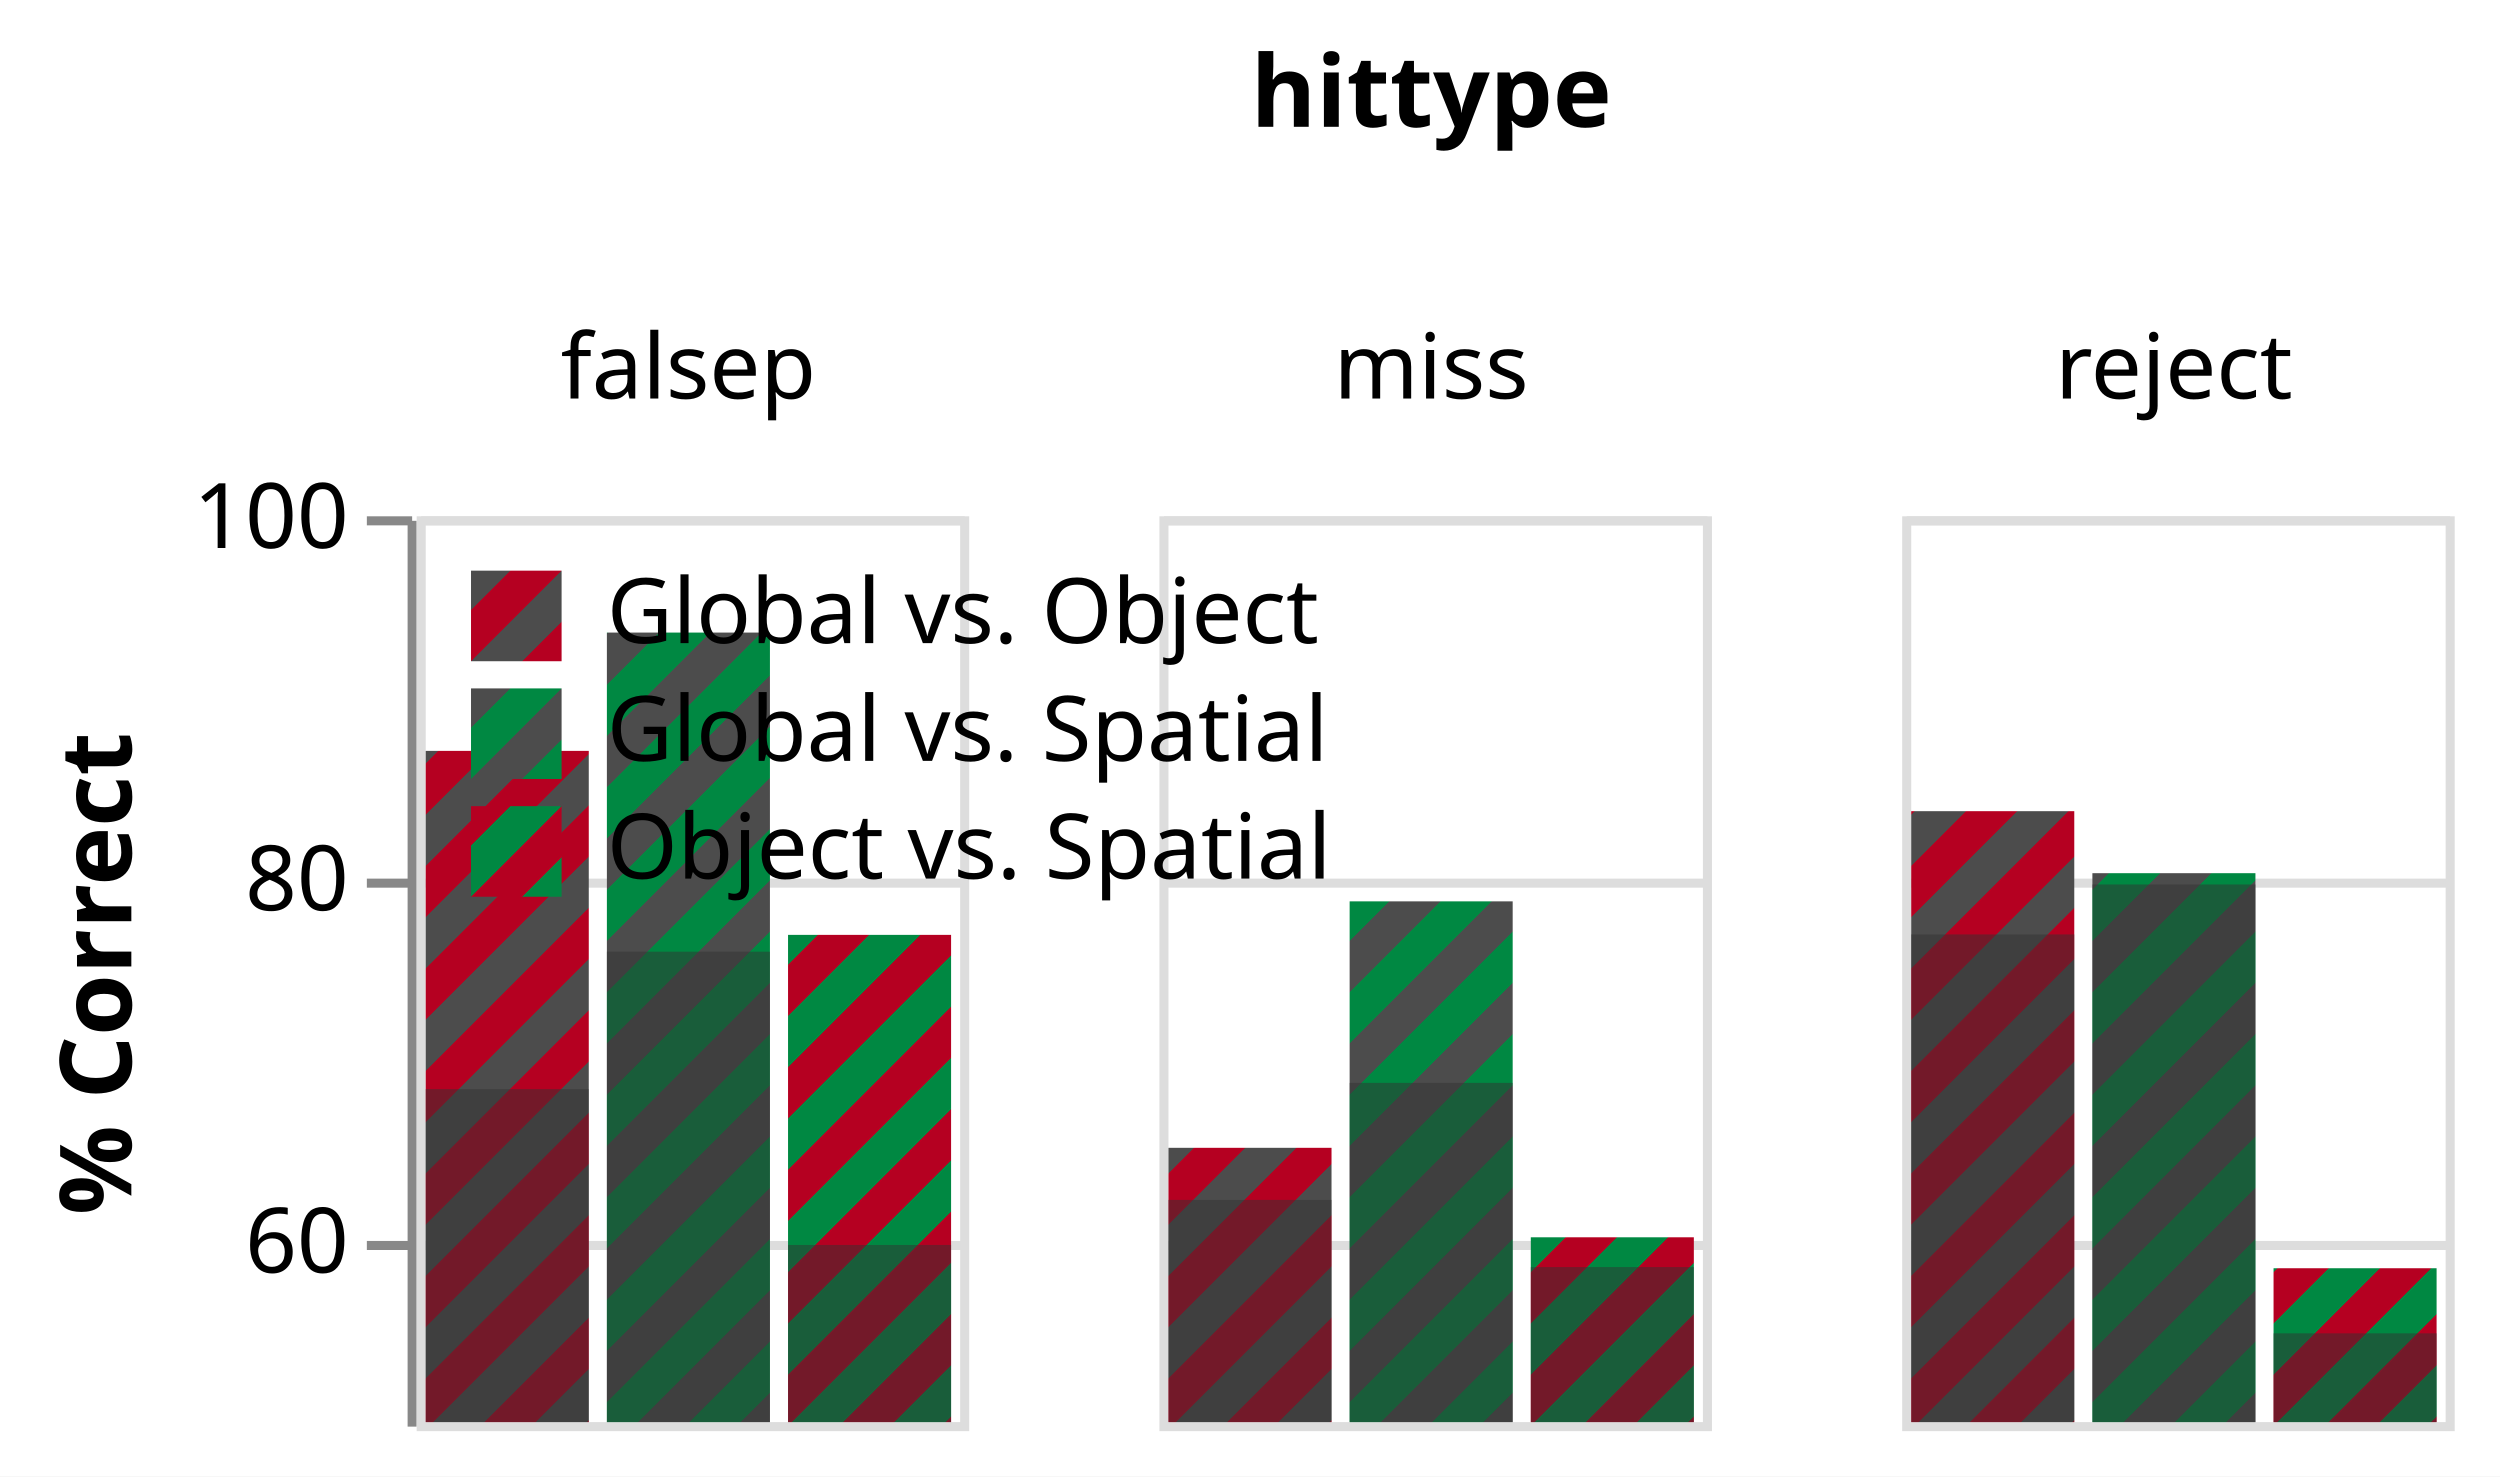
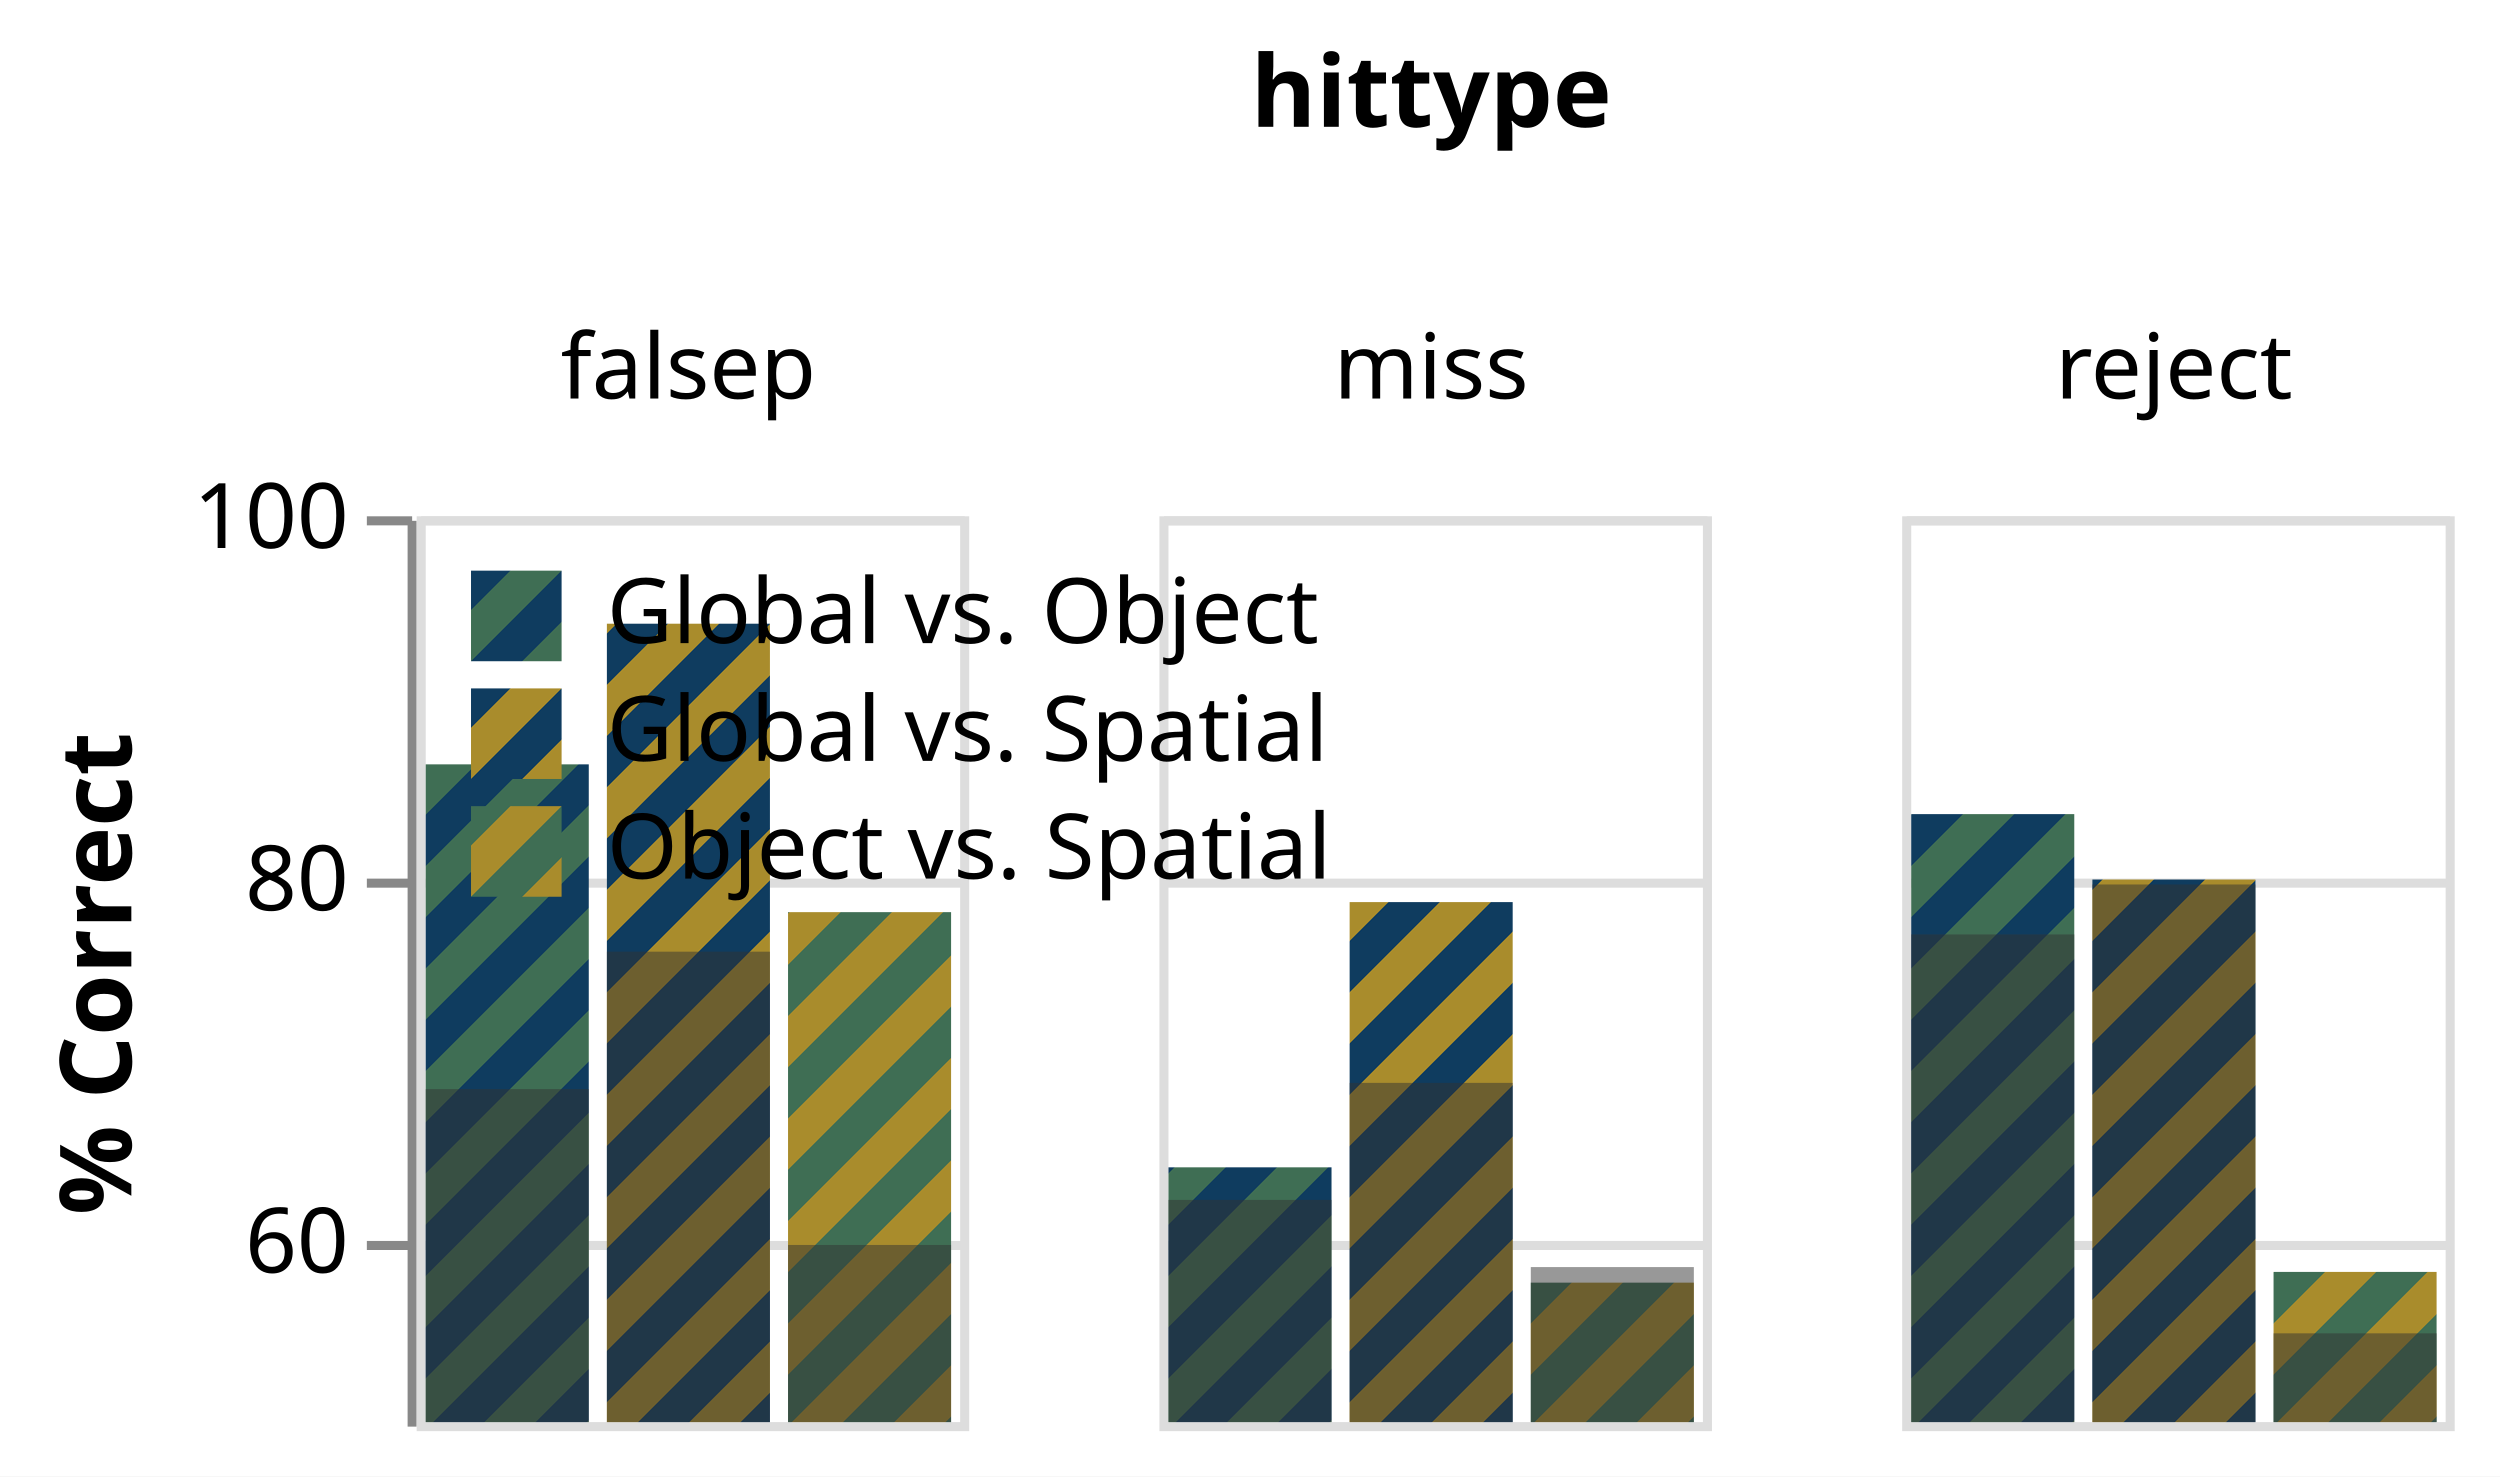
<svg xmlns="http://www.w3.org/2000/svg" class="marks" width="276" height="163" viewBox="0 0 276 163" version="1.1">
  <defs>
    <pattern id="mix2_3" x="0" y="0" width="8" height="8" patternUnits="userSpaceOnUse" patternTransform="rotate(45)">
-       <rect x="0" y="0" width="4" height="8" style="stroke:none;         fill:#B50021;" />
-       <rect x="4" y="0" width="4" height="8" style="stroke:none;         fill:#008842;" />
+       <rect x="0" y="0" width="4" height="8" style="stroke:none;         fill:#3F6E54;" />
+       <rect x="4" y="0" width="4" height="8" style="stroke:none;         fill:#A98C2C;" />
    </pattern>
    <pattern id="mix1_2" x="0" y="0" width="8" height="8" patternUnits="userSpaceOnUse" patternTransform="rotate(45)">
-       <rect x="0" y="0" width="4" height="8" style="stroke:none;         fill:#4C4C4C;" />
-       <rect x="4" y="0" width="4" height="8" style="stroke:none;         fill:#B50021;" />
+       <rect x="0" y="0" width="4" height="8" style="stroke:none;         fill:#0F3C5F;" />
+       <rect x="4" y="0" width="4" height="8" style="stroke:none;         fill:#3F6E54;" />
    </pattern>
    <pattern id="mix1_3" x="0" y="0" width="8" height="8" patternUnits="userSpaceOnUse" patternTransform="rotate(45)">
-       <rect x="0" y="0" width="4" height="8" style="stroke:none;         fill:#4C4C4C;" />
-       <rect x="4" y="0" width="4" height="8" style="stroke:none;         fill:#008842;" />
+       <rect x="0" y="0" width="4" height="8" style="stroke:none;         fill:#0F3C5F;" />
+       <rect x="4" y="0" width="4" height="8" style="stroke:none;         fill:#A98C2C;" />
    </pattern>
  </defs>
  <rect width="276" height="163" fill="white" />
  <g fill="none" stroke-miterlimit="10" transform="translate(46,57)">
    <g class="mark-group role-frame root" role="graphics-object" aria-roledescription="group mark container">
      <g transform="translate(0,0)">
        <path class="background" aria-hidden="true" d="M0,0h0v0h0Z" />
        <g>
          <g class="mark-group role-column-title column-title" role="graphics-object" aria-roledescription="group mark container">
            <g transform="translate(112,-31)">
              <path class="background" aria-hidden="true" d="M0,0h0v0h0Z" />
              <g>
                <g class="mark-group role-title">
                  <g transform="translate(0,-21)">
                    <path class="background" aria-hidden="true" d="M0,0h0v0h0Z" pointer-events="none" />
                    <g>
                      <g class="mark-text role-title-text" role="graphics-symbol" aria-roledescription="title" aria-label="Title text 'hittype'" pointer-events="none">
                        <text text-anchor="middle" transform="translate(0,9)" font-family="sans-serif" font-size="11px" font-weight="bold" fill="#000" opacity="1">hittype</text>
                      </g>
                    </g>
                    <path class="foreground" aria-hidden="true" d="" pointer-events="none" display="none" />
                  </g>
                </g>
              </g>
              <path class="foreground" aria-hidden="true" d="" display="none" />
            </g>
          </g>
          <g class="mark-group role-row-header row_header" role="graphics-object" aria-roledescription="group mark container">
            <g transform="translate(-1,0)">
              <path class="background" aria-hidden="true" d="M0,0h0v100h0Z" />
              <g>
                <g class="mark-group role-axis" role="graphics-symbol" aria-roledescription="axis" aria-label="Y-axis titled '% Correct' for a linear scale with values from 50 to 100">
                  <g transform="translate(0.5,0.5)">
                    <path class="background" aria-hidden="true" d="M0,0h0v0h0Z" pointer-events="none" />
                    <g>
                      <g class="mark-rule role-axis-tick" pointer-events="none">
                        <line transform="translate(0,80)" x2="-5" y2="0" stroke="#888" stroke-width="1" opacity="1" />
                        <line transform="translate(0,40)" x2="-5" y2="0" stroke="#888" stroke-width="1" opacity="1" />
                        <line transform="translate(0,0)" x2="-5" y2="0" stroke="#888" stroke-width="1" opacity="1" />
                      </g>
                      <g class="mark-text role-axis-label" pointer-events="none">
                        <text text-anchor="end" transform="translate(-7,83)" font-family="sans-serif" font-size="10px" fill="#000" opacity="1">60</text>
                        <text text-anchor="end" transform="translate(-7,43)" font-family="sans-serif" font-size="10px" fill="#000" opacity="1">80</text>
                        <text text-anchor="end" transform="translate(-7,3)" font-family="sans-serif" font-size="10px" fill="#000" opacity="1">100</text>
                      </g>
                      <g class="mark-rule role-axis-domain" pointer-events="none">
                        <line transform="translate(0,100)" x2="0" y2="-100" stroke="#888" stroke-width="1" opacity="1" />
                      </g>
                      <g class="mark-text role-axis-title" pointer-events="none">
                        <text text-anchor="middle" transform="translate(-29,50) rotate(-90) translate(0,-2)" font-family="sans-serif" font-size="11px" font-weight="bold" fill="#000" opacity="1">% Correct</text>
                      </g>
                    </g>
                    <path class="foreground" aria-hidden="true" d="" pointer-events="none" display="none" />
                  </g>
                </g>
              </g>
              <path class="foreground" aria-hidden="true" d="" display="none" />
            </g>
          </g>
          <g class="mark-group role-column-header column_header" role="graphics-object" aria-roledescription="group mark container">
            <g transform="translate(0,-1)">
              <path class="background" aria-hidden="true" d="M0,0h60v0h-60Z" />
              <g>
                <g class="mark-group role-title">
                  <g transform="translate(30,-20)">
                    <path class="background" aria-hidden="true" d="M0,0h0v0h0Z" pointer-events="none" />
                    <g>
                      <g class="mark-text role-title-text" role="graphics-symbol" aria-roledescription="title" aria-label="Title text 'falsep'" pointer-events="none">
                        <text text-anchor="middle" transform="translate(0,8)" font-family="sans-serif" font-size="10px" fill="#000" opacity="1">falsep</text>
                      </g>
                    </g>
                    <path class="foreground" aria-hidden="true" d="" pointer-events="none" display="none" />
                  </g>
                </g>
              </g>
              <path class="foreground" aria-hidden="true" d="" display="none" />
            </g>
            <g transform="translate(82,-1)">
              <path class="background" aria-hidden="true" d="M0,0h60v0h-60Z" />
              <g>
                <g class="mark-group role-title">
                  <g transform="translate(30,-20)">
                    <path class="background" aria-hidden="true" d="M0,0h0v0h0Z" pointer-events="none" />
                    <g>
                      <g class="mark-text role-title-text" role="graphics-symbol" aria-roledescription="title" aria-label="Title text 'miss'" pointer-events="none">
                        <text text-anchor="middle" transform="translate(0,8)" font-family="sans-serif" font-size="10px" fill="#000" opacity="1">miss</text>
                      </g>
                    </g>
                    <path class="foreground" aria-hidden="true" d="" pointer-events="none" display="none" />
                  </g>
                </g>
              </g>
              <path class="foreground" aria-hidden="true" d="" display="none" />
            </g>
            <g transform="translate(164,-1)">
              <path class="background" aria-hidden="true" d="M0,0h60v0h-60Z" />
              <g>
                <g class="mark-group role-title">
                  <g transform="translate(30,-20)">
                    <path class="background" aria-hidden="true" d="M0,0h0v0h0Z" pointer-events="none" />
                    <g>
                      <g class="mark-text role-title-text" role="graphics-symbol" aria-roledescription="title" aria-label="Title text 'reject'" pointer-events="none">
                        <text text-anchor="middle" transform="translate(0,8)" font-family="sans-serif" font-size="10px" fill="#000" opacity="1">reject</text>
                      </g>
                    </g>
                    <path class="foreground" aria-hidden="true" d="" pointer-events="none" display="none" />
                  </g>
                </g>
              </g>
              <path class="foreground" aria-hidden="true" d="" display="none" />
            </g>
          </g>
          <g class="mark-group role-scope cell" role="graphics-object" aria-roledescription="group mark container">
            <g transform="translate(0,0)">
              <path class="background" aria-hidden="true" d="M0.5,0.5h60v100h-60Z" stroke="#ddd" />
              <g>
                <g class="mark-group role-axis" aria-hidden="true">
                  <g transform="translate(0.5,0.5)">
                    <path class="background" aria-hidden="true" d="M0,0h0v0h0Z" pointer-events="none" />
                    <g>
                      <g class="mark-rule role-axis-grid" pointer-events="none">
                        <line transform="translate(0,80)" x2="60" y2="0" stroke="#ddd" stroke-width="1" opacity="1" />
                        <line transform="translate(0,40)" x2="60" y2="0" stroke="#ddd" stroke-width="1" opacity="1" />
                        <line transform="translate(0,0)" x2="60" y2="0" stroke="#ddd" stroke-width="1" opacity="1" />
                      </g>
                    </g>
                    <path class="foreground" aria-hidden="true" d="" pointer-events="none" display="none" />
                  </g>
                </g>
                <g class="mark-rect role-mark child_layer_0_marks" role="graphics-object" aria-roledescription="rect mark container">
-                   <path aria-label="compname: Global vs.  Object; % Correct: 87.0515425932" role="graphics-symbol" aria-roledescription="bar" d="M1,25.897h18v74.103h-18Z" fill="url(#mix1_2)" />
-                   <path aria-label="compname: Global vs.  Spatial; % Correct: 93.5818089823" role="graphics-symbol" aria-roledescription="bar" d="M21,12.836h18v87.164h-18Z" fill="url(#mix1_3)" />
-                   <path aria-label="compname: Object vs.  Spatial; % Correct: 76.8949922641" role="graphics-symbol" aria-roledescription="bar" d="M41,46.21h18v53.79h-18Z" fill="url(#mix2_3)" />
+                   <path aria-label="compname: Global vs.  Object; % Correct: 86.3074949742" role="graphics-symbol" aria-roledescription="bar" d="M1,27.385h18v72.615h-18Z" fill="url(#mix1_2)" />
+                   <path aria-label="compname: Global vs.  Spatial; % Correct: 94.0713790121" role="graphics-symbol" aria-roledescription="bar" d="M21,11.857h18v88.143h-18Z" fill="url(#mix1_3)" />
+                   <path aria-label="compname: Object vs.  Spatial; % Correct: 78.1496607982" role="graphics-symbol" aria-roledescription="bar" d="M41,43.701h18v56.299h-18Z" fill="url(#mix2_3)" />
                </g>
                <g class="mark-rect role-mark child_layer_1_marks" role="graphics-object" aria-roledescription="rect mark container">
                  <path aria-label="compname: Global vs.  Object; % Correct: 68.3799617705" role="graphics-symbol" aria-roledescription="bar" d="M1,63.24h18v36.76h-18Z" fill="rgb(50,50,50)" opacity="0.5" />
                  <path aria-label="compname: Global vs.  Spatial; % Correct: 75.9676755338" role="graphics-symbol" aria-roledescription="bar" d="M21,48.065h18v51.935h-18Z" fill="rgb(50,50,50)" opacity="0.5" />
                  <path aria-label="compname: Object vs.  Spatial; % Correct: 59.7795009403" role="graphics-symbol" aria-roledescription="bar" d="M41,80.441h18v19.559h-18Z" fill="rgb(50,50,50)" opacity="0.5" />
                </g>
                <g class="mark-rect role-mark child_layer_2_layer_0_marks" aria-hidden="true" />
                <g class="mark-rect role-mark child_layer_2_layer_1_marks" aria-hidden="true" />
                <g class="mark-rule role-mark child_layer_2_layer_2_marks" role="graphics-symbol" aria-roledescription="rule mark container" />
              </g>
              <path class="foreground" aria-hidden="true" d="" display="none" />
            </g>
            <g transform="translate(82,0)">
              <path class="background" aria-hidden="true" d="M0.5,0.5h60v100h-60Z" stroke="#ddd" />
              <g>
                <g class="mark-group role-axis" aria-hidden="true">
                  <g transform="translate(0.5,0.5)">
                    <path class="background" aria-hidden="true" d="M0,0h0v0h0Z" pointer-events="none" />
                    <g>
                      <g class="mark-rule role-axis-grid" pointer-events="none">
                        <line transform="translate(0,80)" x2="60" y2="0" stroke="#ddd" stroke-width="1" opacity="1" />
                        <line transform="translate(0,40)" x2="60" y2="0" stroke="#ddd" stroke-width="1" opacity="1" />
                        <line transform="translate(0,0)" x2="60" y2="0" stroke="#ddd" stroke-width="1" opacity="1" />
                      </g>
                    </g>
                    <path class="foreground" aria-hidden="true" d="" pointer-events="none" display="none" />
                  </g>
                </g>
                <g class="mark-rect role-mark child_layer_0_marks" role="graphics-object" aria-roledescription="rect mark container">
-                   <path aria-label="compname: Global vs.  Object; % Correct: 65.140390978" role="graphics-symbol" aria-roledescription="bar" d="M1,69.719h18v30.281h-18Z" fill="url(#mix1_2)" />
-                   <path aria-label="compname: Global vs.  Spatial; % Correct: 78.744910001" role="graphics-symbol" aria-roledescription="bar" d="M21,42.51h18v57.49h-18Z" fill="url(#mix1_3)" />
-                   <path aria-label="compname: Object vs.  Spatial; % Correct: 60.2016167454" role="graphics-symbol" aria-roledescription="bar" d="M41,79.597h18v20.403h-18Z" fill="url(#mix2_3)" />
+                   <path aria-label="compname: Global vs.  Object; % Correct: 64.0634409728" role="graphics-symbol" aria-roledescription="bar" d="M1,71.873h18v28.127h-18Z" fill="url(#mix1_2)" />
+                   <path aria-label="compname: Global vs.  Spatial; % Correct: 78.7042224297" role="graphics-symbol" aria-roledescription="bar" d="M21,42.592h18v57.408h-18Z" fill="url(#mix1_3)" />
+                   <path aria-label="compname: Object vs.  Spatial; % Correct: 57.69804682" role="graphics-symbol" aria-roledescription="bar" d="M41,84.604h18v15.396h-18Z" fill="url(#mix2_3)" />
                </g>
                <g class="mark-rect role-mark child_layer_1_marks" role="graphics-object" aria-roledescription="rect mark container">
                  <path aria-label="compname: Global vs.  Object; % Correct: 62.2665156341" role="graphics-symbol" aria-roledescription="bar" d="M1,75.467h18v24.533h-18Z" fill="rgb(50,50,50)" opacity="0.5" />
                  <path aria-label="compname: Global vs.  Spatial; % Correct: 68.7253715899" role="graphics-symbol" aria-roledescription="bar" d="M21,62.549h18v37.451h-18Z" fill="rgb(50,50,50)" opacity="0.5" />
                  <path aria-label="compname: Object vs.  Spatial; % Correct: 58.5571337207" role="graphics-symbol" aria-roledescription="bar" d="M41,82.886h18v17.114h-18Z" fill="rgb(50,50,50)" opacity="0.5" />
                </g>
                <g class="mark-rect role-mark child_layer_2_layer_0_marks" aria-hidden="true" />
                <g class="mark-rect role-mark child_layer_2_layer_1_marks" aria-hidden="true" />
                <g class="mark-rule role-mark child_layer_2_layer_2_marks" role="graphics-symbol" aria-roledescription="rule mark container" />
              </g>
              <path class="foreground" aria-hidden="true" d="" display="none" />
            </g>
            <g transform="translate(164,0)">
              <path class="background" aria-hidden="true" d="M0.5,0.5h60v100h-60Z" stroke="#ddd" />
              <g>
                <g class="mark-group role-axis" aria-hidden="true">
                  <g transform="translate(0.5,0.5)">
                    <path class="background" aria-hidden="true" d="M0,0h0v0h0Z" pointer-events="none" />
                    <g>
                      <g class="mark-rule role-axis-grid" pointer-events="none">
                        <line transform="translate(0,80)" x2="60" y2="0" stroke="#ddd" stroke-width="1" opacity="1" />
                        <line transform="translate(0,40)" x2="60" y2="0" stroke="#ddd" stroke-width="1" opacity="1" />
                        <line transform="translate(0,0)" x2="60" y2="0" stroke="#ddd" stroke-width="1" opacity="1" />
                      </g>
                    </g>
                    <path class="foreground" aria-hidden="true" d="" pointer-events="none" display="none" />
                  </g>
                </g>
                <g class="mark-rect role-mark child_layer_0_marks" role="graphics-object" aria-roledescription="rect mark container">
-                   <path aria-label="compname: Global vs.  Object; % Correct: 83.7230641807" role="graphics-symbol" aria-roledescription="bar" d="M1,32.554h18v67.446h-18Z" fill="url(#mix1_2)" />
-                   <path aria-label="compname: Global vs.  Spatial; % Correct: 80.3000343976" role="graphics-symbol" aria-roledescription="bar" d="M21,39.4h18v60.6h-18Z" fill="url(#mix1_3)" />
-                   <path aria-label="compname: Object vs.  Spatial; % Correct: 58.4928578763" role="graphics-symbol" aria-roledescription="bar" d="M41,83.014h18v16.986h-18Z" fill="url(#mix2_3)" />
+                   <path aria-label="compname: Global vs.  Object; % Correct: 83.5607409715" role="graphics-symbol" aria-roledescription="bar" d="M1,32.879h18v67.121h-18Z" fill="url(#mix1_2)" />
+                   <path aria-label="compname: Global vs.  Spatial; % Correct: 79.9496970002" role="graphics-symbol" aria-roledescription="bar" d="M21,40.101h18v59.899h-18Z" fill="url(#mix1_3)" />
+                   <path aria-label="compname: Object vs.  Spatial; % Correct: 58.2907309305" role="graphics-symbol" aria-roledescription="bar" d="M41,83.419h18v16.581h-18Z" fill="url(#mix2_3)" />
                </g>
                <g class="mark-rect role-mark child_layer_1_marks" role="graphics-object" aria-roledescription="rect mark container">
                  <path aria-label="compname: Global vs.  Object; % Correct: 76.9197751638" role="graphics-symbol" aria-roledescription="bar" d="M1,46.16h18v53.84h-18Z" fill="rgb(50,50,50)" opacity="0.5" />
                  <path aria-label="compname: Global vs.  Spatial; % Correct: 79.6768143467" role="graphics-symbol" aria-roledescription="bar" d="M21,40.646h18v59.354h-18Z" fill="rgb(50,50,50)" opacity="0.5" />
                  <path aria-label="compname: Object vs.  Spatial; % Correct: 54.9001781315" role="graphics-symbol" aria-roledescription="bar" d="M41,90.2h18v9.8h-18Z" fill="rgb(50,50,50)" opacity="0.5" />
                </g>
                <g class="mark-rect role-mark child_layer_2_layer_0_marks" aria-hidden="true" />
                <g class="mark-rect role-mark child_layer_2_layer_1_marks" aria-hidden="true" />
                <g class="mark-rule role-mark child_layer_2_layer_2_marks" role="graphics-symbol" aria-roledescription="rule mark container" />
              </g>
              <path class="foreground" aria-hidden="true" d="" display="none" />
            </g>
          </g>
          <g class="mark-group role-legend" role="graphics-symbol" aria-roledescription="legend" aria-label="Symbol legend for fill color with 3 values: Global vs.  Object, Global vs.  Spatial, Object vs.  Spatial">
            <g transform="translate(5,5)">
              <path class="background" aria-hidden="true" d="M0,0h66v37h-66Z" pointer-events="none" />
              <g>
                <g class="mark-group role-legend-entry">
                  <g transform="translate(0,0)">
                    <path class="background" aria-hidden="true" d="M0,0h0v0h0Z" pointer-events="none" />
                    <g>
                      <g class="mark-group role-scope" role="graphics-object" aria-roledescription="group mark container">
                        <g transform="translate(0,0)">
                          <path class="background" aria-hidden="true" d="M0,0h66v11h-66Z" pointer-events="none" opacity="1" />
                          <g>
                            <g class="mark-symbol role-legend-symbol" pointer-events="none">
                              <path transform="translate(6,6)" d="M-5,-5h10v10h-10Z" fill="url(#mix1_2)" stroke-width="1.5" opacity="1" />
                            </g>
                            <g class="mark-text role-legend-label" pointer-events="none">
                              <text text-anchor="start" transform="translate(16,9)" font-family="sans-serif" font-size="10px" fill="#000" opacity="1">Global vs.
 Object</text>
                            </g>
                          </g>
                          <path class="foreground" aria-hidden="true" d="" pointer-events="none" display="none" />
                        </g>
                        <g transform="translate(0,13)">
                          <path class="background" aria-hidden="true" d="M0,0h66v11h-66Z" pointer-events="none" opacity="1" />
                          <g>
                            <g class="mark-symbol role-legend-symbol" pointer-events="none">
                              <path transform="translate(6,6)" d="M-5,-5h10v10h-10Z" fill="url(#mix1_3)" stroke-width="1.5" opacity="1" />
                            </g>
                            <g class="mark-text role-legend-label" pointer-events="none">
                              <text text-anchor="start" transform="translate(16,9)" font-family="sans-serif" font-size="10px" fill="#000" opacity="1">Global vs.
 Spatial</text>
                            </g>
                          </g>
                          <path class="foreground" aria-hidden="true" d="" pointer-events="none" display="none" />
                        </g>
                        <g transform="translate(0,26)">
                          <path class="background" aria-hidden="true" d="M0,0h66v11h-66Z" pointer-events="none" opacity="1" />
                          <g>
                            <g class="mark-symbol role-legend-symbol" pointer-events="none">
                              <path transform="translate(6,6)" d="M-5,-5h10v10h-10Z" fill="url(#mix2_3)" stroke-width="1.5" opacity="1" />
                            </g>
                            <g class="mark-text role-legend-label" pointer-events="none">
                              <text text-anchor="start" transform="translate(16,9)" font-family="sans-serif" font-size="10px" fill="#000" opacity="1">Object vs.
 Spatial</text>
                            </g>
                          </g>
                          <path class="foreground" aria-hidden="true" d="" pointer-events="none" display="none" />
                        </g>
                      </g>
                    </g>
                    <path class="foreground" aria-hidden="true" d="" pointer-events="none" display="none" />
                  </g>
                </g>
              </g>
              <path class="foreground" aria-hidden="true" d="" pointer-events="none" display="none" />
            </g>
          </g>
        </g>
        <path class="foreground" aria-hidden="true" d="" display="none" />
      </g>
    </g>
  </g>
</svg>
